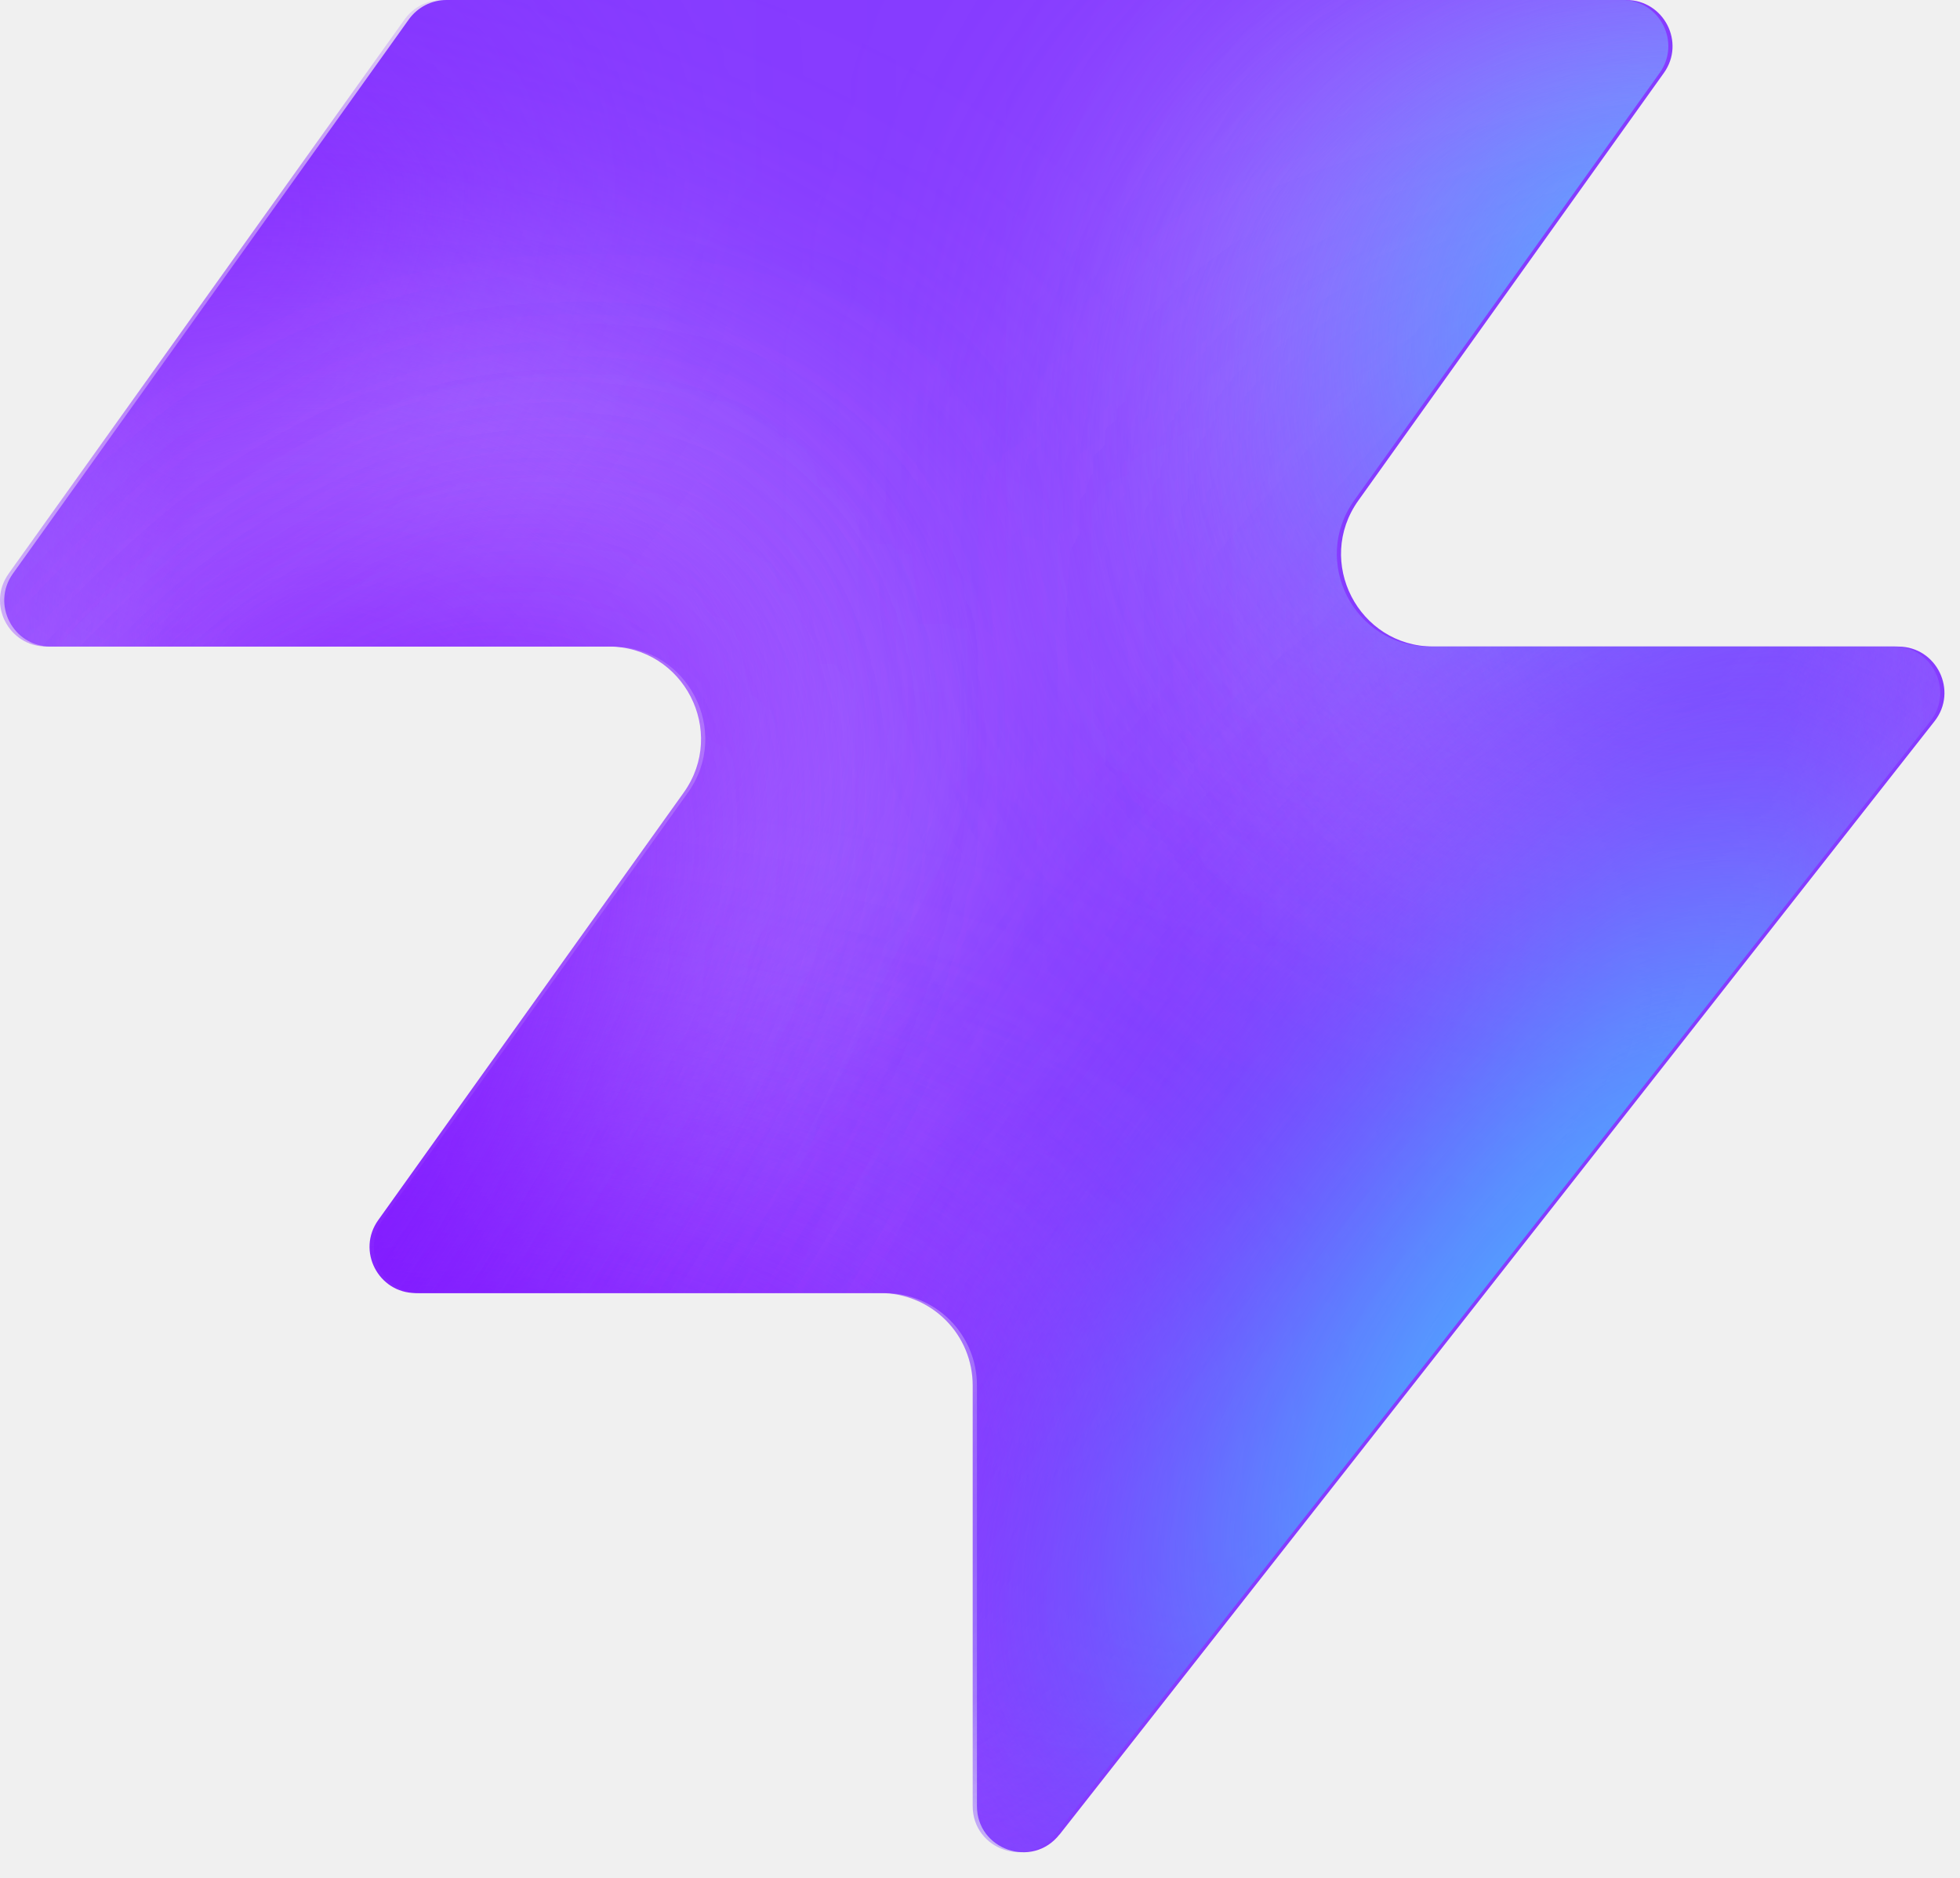
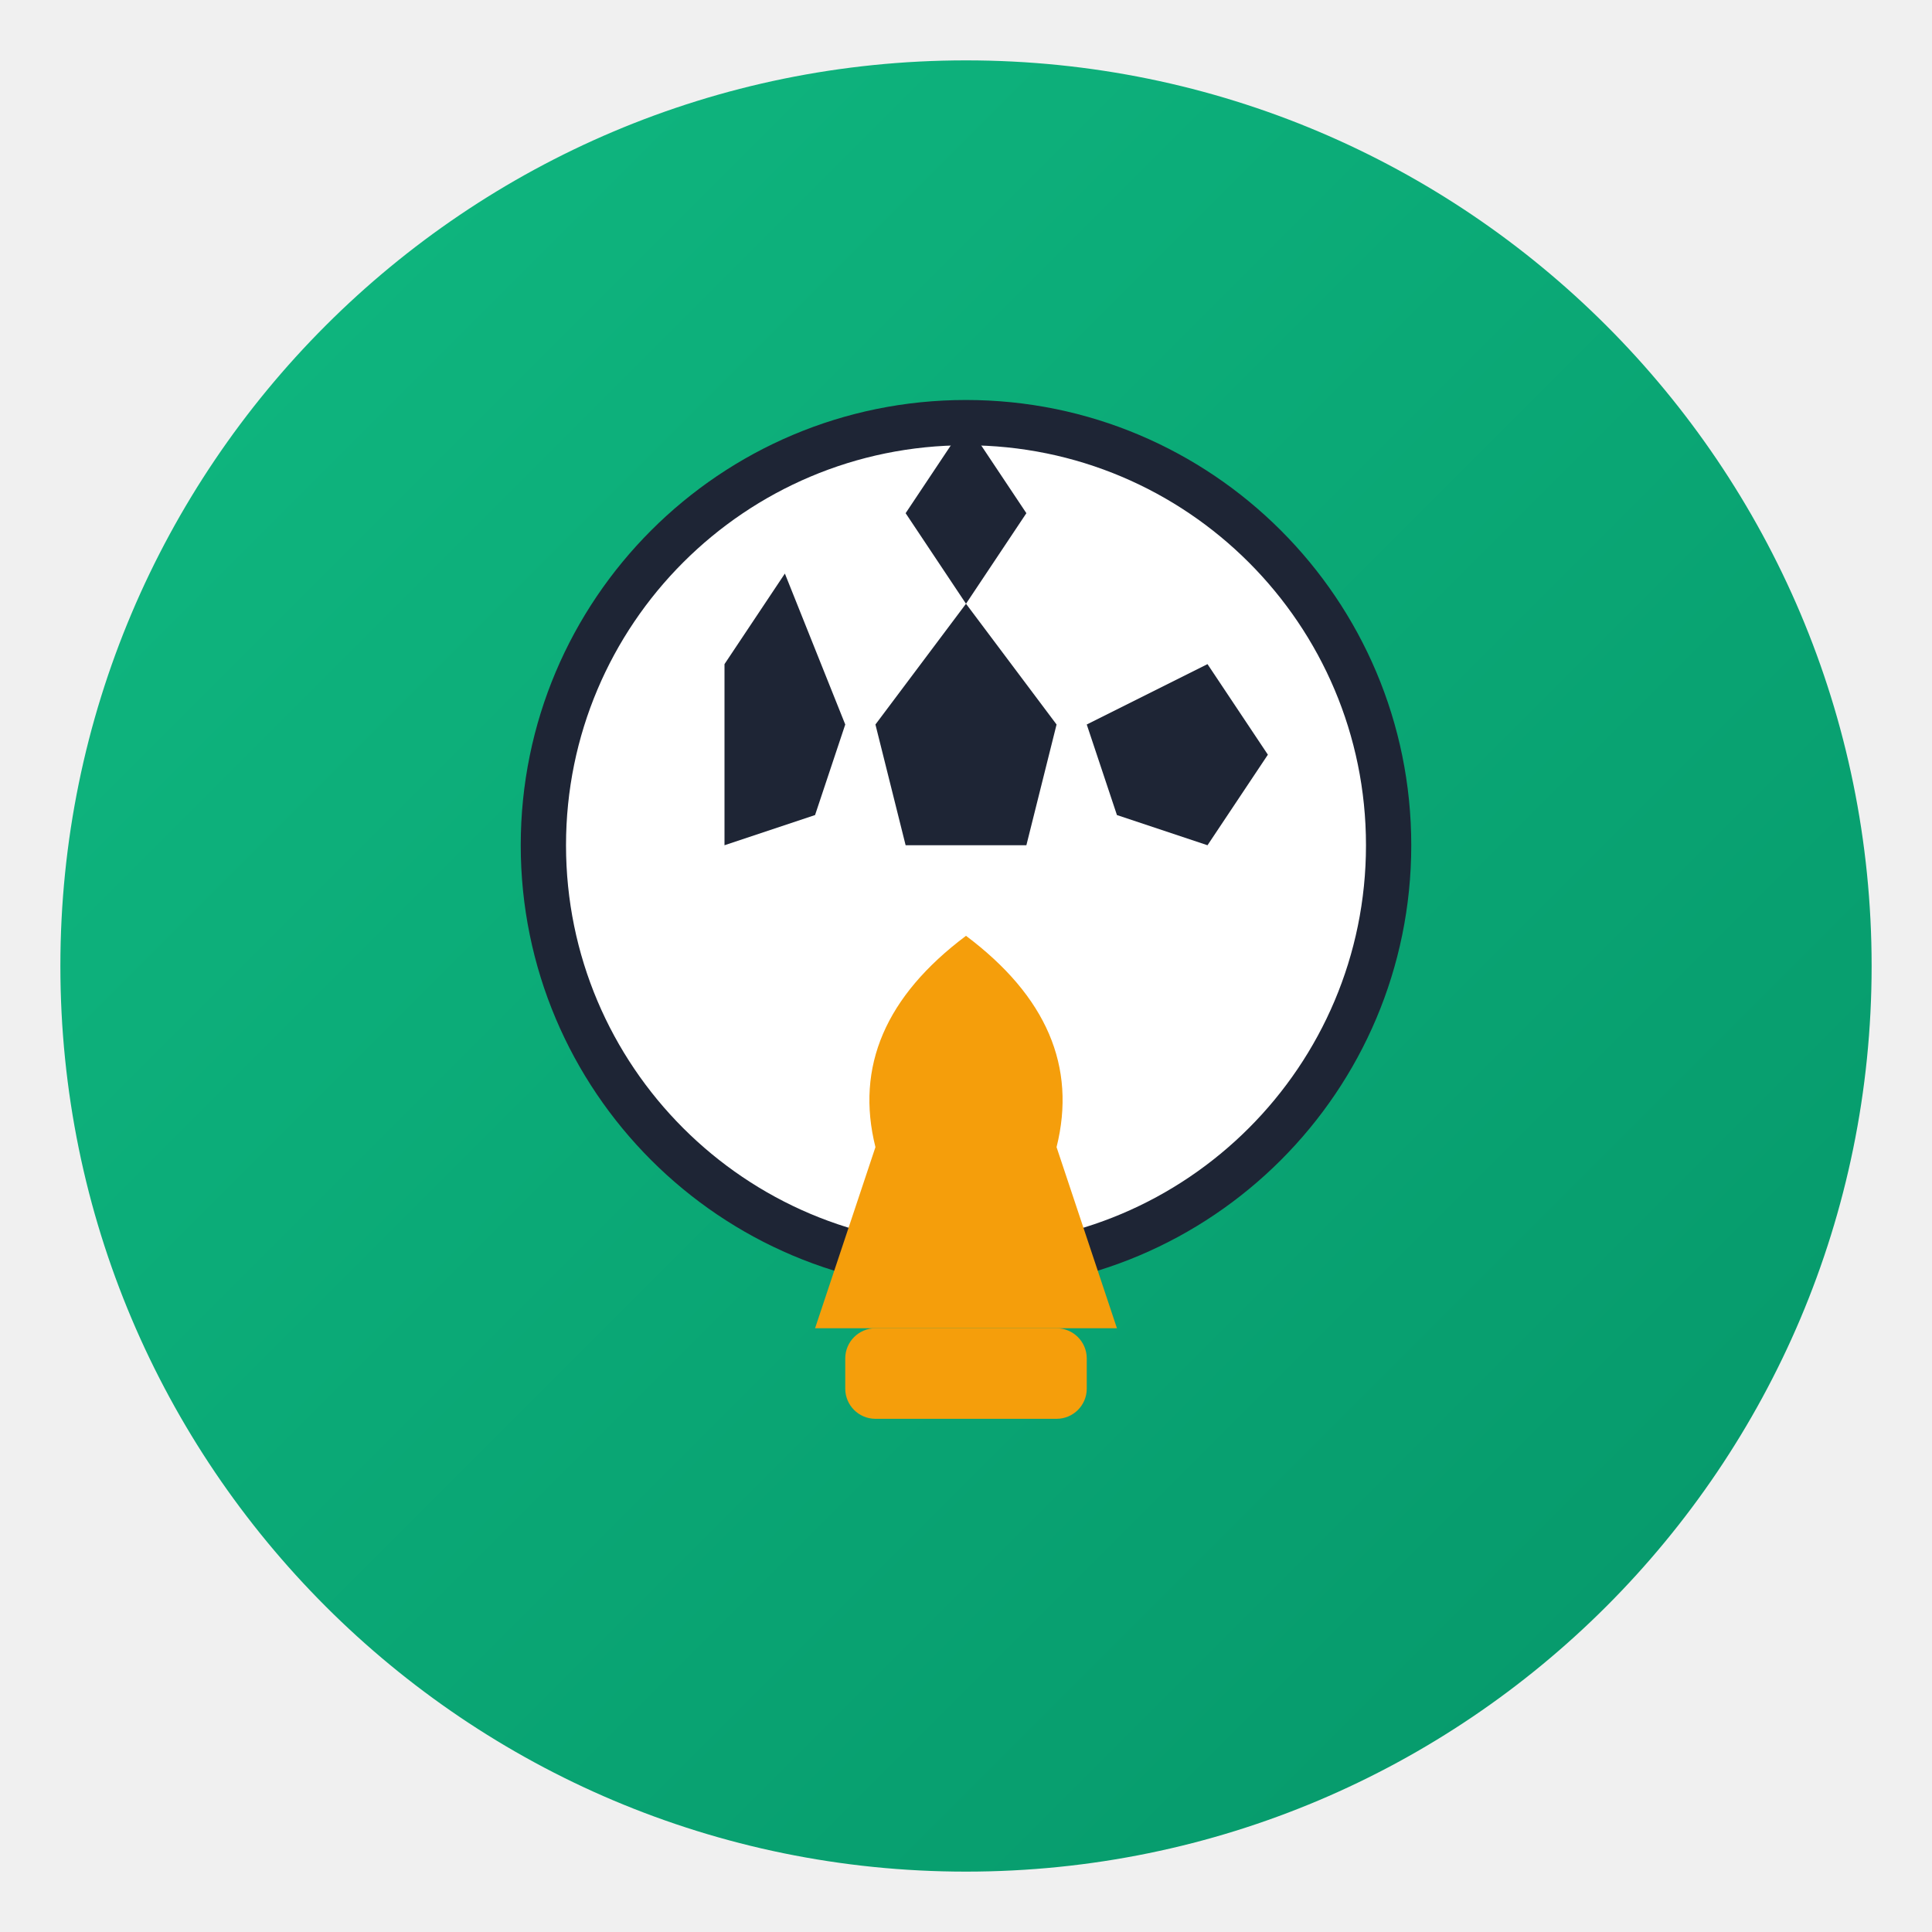
- <svg xmlns="http://www.w3.org/2000/svg" width="48" height="46" fill="none" viewBox="0 0 48 46">
-   <path fill="#863bff" d="M25.946 44.938c-.664.845-2.021.375-2.021-.698V33.937a2.26 2.26 0 0 0-2.262-2.262H10.287c-.92 0-1.456-1.04-.92-1.788l7.48-10.471c1.07-1.497 0-3.578-1.842-3.578H1.237c-.92 0-1.456-1.04-.92-1.788L10.013.474c.214-.297.556-.474.92-.474h28.894c.92 0 1.456 1.04.92 1.788l-7.48 10.471c-1.07 1.498 0 3.579 1.842 3.579h11.377c.943 0 1.473 1.088.89 1.83L25.947 44.94z" style="fill:#863bff;fill:color(display-p3 .525 .23 1);fill-opacity:1" />
-   <mask id="a" width="48" height="46" x="0" y="0" maskUnits="userSpaceOnUse" style="mask-type:alpha">
-     <path fill="#000" d="M25.842 44.938c-.664.844-2.021.375-2.021-.698V33.937a2.26 2.26 0 0 0-2.262-2.262H10.183c-.92 0-1.456-1.04-.92-1.788l7.48-10.471c1.07-1.498 0-3.579-1.842-3.579H1.133c-.92 0-1.456-1.04-.92-1.787L9.91.473c.214-.297.556-.474.92-.474h28.894c.92 0 1.456 1.04.92 1.788l-7.48 10.471c-1.07 1.498 0 3.578 1.842 3.578h11.377c.943 0 1.473 1.088.89 1.832L25.843 44.94z" style="fill:#000;fill-opacity:1" />
-   </mask>
-   <g mask="url(#a)">
-     <g filter="url(#b)">
-       <ellipse cx="5.508" cy="14.704" fill="#ede6ff" rx="5.508" ry="14.704" style="fill:#ede6ff;fill:color(display-p3 .927 .903 1);fill-opacity:1" transform="matrix(.00324 1 1 -.00324 -4.47 31.516)" />
-     </g>
-     <g filter="url(#c)">
-       <ellipse cx="10.399" cy="29.851" fill="#ede6ff" rx="10.399" ry="29.851" style="fill:#ede6ff;fill:color(display-p3 .927 .903 1);fill-opacity:1" transform="matrix(.00324 1 1 -.00324 -39.328 7.883)" />
-     </g>
-     <g filter="url(#d)">
-       <ellipse cx="5.508" cy="30.487" fill="#7e14ff" rx="5.508" ry="30.487" style="fill:#7e14ff;fill:color(display-p3 .492 .077 1);fill-opacity:1" transform="rotate(89.814 -25.913 -14.639)scale(1 -1)" />
-     </g>
-     <g filter="url(#e)">
-       <ellipse cx="5.508" cy="30.599" fill="#7e14ff" rx="5.508" ry="30.599" style="fill:#7e14ff;fill:color(display-p3 .492 .077 1);fill-opacity:1" transform="rotate(89.814 -32.644 -3.334)scale(1 -1)" />
-     </g>
-     <g filter="url(#f)">
-       <ellipse cx="5.508" cy="30.599" fill="#7e14ff" rx="5.508" ry="30.599" style="fill:#7e14ff;fill:color(display-p3 .492 .077 1);fill-opacity:1" transform="matrix(.00324 1 1 -.00324 -34.34 30.47)" />
-     </g>
-     <g filter="url(#g)">
-       <ellipse cx="14.072" cy="22.078" fill="#ede6ff" rx="14.072" ry="22.078" style="fill:#ede6ff;fill:color(display-p3 .927 .903 1);fill-opacity:1" transform="rotate(93.35 24.506 48.493)scale(-1 1)" />
-     </g>
-     <g filter="url(#h)">
-       <ellipse cx="3.47" cy="21.501" fill="#7e14ff" rx="3.47" ry="21.501" style="fill:#7e14ff;fill:color(display-p3 .492 .077 1);fill-opacity:1" transform="rotate(89.009 28.708 47.59)scale(-1 1)" />
-     </g>
-     <g filter="url(#i)">
-       <ellipse cx="3.47" cy="21.501" fill="#7e14ff" rx="3.47" ry="21.501" style="fill:#7e14ff;fill:color(display-p3 .492 .077 1);fill-opacity:1" transform="rotate(89.009 28.708 47.59)scale(-1 1)" />
-     </g>
-     <g filter="url(#j)">
-       <ellipse cx=".387" cy="8.972" fill="#7e14ff" rx="4.407" ry="29.108" style="fill:#7e14ff;fill:color(display-p3 .492 .077 1);fill-opacity:1" transform="rotate(39.51 .387 8.972)" />
-     </g>
-     <g filter="url(#k)">
-       <ellipse cx="47.523" cy="-6.092" fill="#7e14ff" rx="4.407" ry="29.108" style="fill:#7e14ff;fill:color(display-p3 .492 .077 1);fill-opacity:1" transform="rotate(37.892 47.523 -6.092)" />
-     </g>
-     <g filter="url(#l)">
-       <ellipse cx="41.412" cy="6.333" fill="#47bfff" rx="5.971" ry="9.665" style="fill:#47bfff;fill:color(display-p3 .28 .748 1);fill-opacity:1" transform="rotate(37.892 41.412 6.333)" />
-     </g>
-     <g filter="url(#m)">
-       <ellipse cx="-1.879" cy="38.332" fill="#7e14ff" rx="4.407" ry="29.108" style="fill:#7e14ff;fill:color(display-p3 .492 .077 1);fill-opacity:1" transform="rotate(37.892 -1.88 38.332)" />
-     </g>
-     <g filter="url(#n)">
-       <ellipse cx="-1.879" cy="38.332" fill="#7e14ff" rx="4.407" ry="29.108" style="fill:#7e14ff;fill:color(display-p3 .492 .077 1);fill-opacity:1" transform="rotate(37.892 -1.88 38.332)" />
-     </g>
-     <g filter="url(#o)">
-       <ellipse cx="35.651" cy="29.907" fill="#7e14ff" rx="4.407" ry="29.108" style="fill:#7e14ff;fill:color(display-p3 .492 .077 1);fill-opacity:1" transform="rotate(37.892 35.651 29.907)" />
-     </g>
-     <g filter="url(#p)">
-       <ellipse cx="38.418" cy="32.4" fill="#47bfff" rx="5.971" ry="15.297" style="fill:#47bfff;fill:color(display-p3 .28 .748 1);fill-opacity:1" transform="rotate(37.892 38.418 32.4)" />
-     </g>
-   </g>
+ <svg xmlns="http://www.w3.org/2000/svg" viewBox="0 0 64 64" width="64" height="64">
  <defs>
-     <filter id="b" width="60.045" height="41.654" x="-19.77" y="16.149" color-interpolation-filters="sRGB" filterUnits="userSpaceOnUse">
-       <feFlood flood-opacity="0" result="BackgroundImageFix" />
-       <feBlend in="SourceGraphic" in2="BackgroundImageFix" result="shape" />
-       <feGaussianBlur result="effect1_foregroundBlur_2002_17158" stdDeviation="7.659" />
-     </filter>
-     <filter id="c" width="90.34" height="51.437" x="-54.613" y="-7.533" color-interpolation-filters="sRGB" filterUnits="userSpaceOnUse">
-       <feFlood flood-opacity="0" result="BackgroundImageFix" />
-       <feBlend in="SourceGraphic" in2="BackgroundImageFix" result="shape" />
-       <feGaussianBlur result="effect1_foregroundBlur_2002_17158" stdDeviation="7.659" />
-     </filter>
-     <filter id="d" width="79.355" height="29.4" x="-49.64" y="2.03" color-interpolation-filters="sRGB" filterUnits="userSpaceOnUse">
-       <feFlood flood-opacity="0" result="BackgroundImageFix" />
-       <feBlend in="SourceGraphic" in2="BackgroundImageFix" result="shape" />
-       <feGaussianBlur result="effect1_foregroundBlur_2002_17158" stdDeviation="4.596" />
-     </filter>
-     <filter id="e" width="79.579" height="29.4" x="-45.045" y="20.029" color-interpolation-filters="sRGB" filterUnits="userSpaceOnUse">
-       <feFlood flood-opacity="0" result="BackgroundImageFix" />
-       <feBlend in="SourceGraphic" in2="BackgroundImageFix" result="shape" />
-       <feGaussianBlur result="effect1_foregroundBlur_2002_17158" stdDeviation="4.596" />
-     </filter>
-     <filter id="f" width="79.579" height="29.4" x="-43.513" y="21.178" color-interpolation-filters="sRGB" filterUnits="userSpaceOnUse">
-       <feFlood flood-opacity="0" result="BackgroundImageFix" />
-       <feBlend in="SourceGraphic" in2="BackgroundImageFix" result="shape" />
-       <feGaussianBlur result="effect1_foregroundBlur_2002_17158" stdDeviation="4.596" />
-     </filter>
-     <filter id="g" width="74.749" height="58.852" x="15.756" y="-17.901" color-interpolation-filters="sRGB" filterUnits="userSpaceOnUse">
-       <feFlood flood-opacity="0" result="BackgroundImageFix" />
-       <feBlend in="SourceGraphic" in2="BackgroundImageFix" result="shape" />
-       <feGaussianBlur result="effect1_foregroundBlur_2002_17158" stdDeviation="7.659" />
-     </filter>
-     <filter id="h" width="61.377" height="25.362" x="23.548" y="2.284" color-interpolation-filters="sRGB" filterUnits="userSpaceOnUse">
-       <feFlood flood-opacity="0" result="BackgroundImageFix" />
-       <feBlend in="SourceGraphic" in2="BackgroundImageFix" result="shape" />
-       <feGaussianBlur result="effect1_foregroundBlur_2002_17158" stdDeviation="4.596" />
-     </filter>
-     <filter id="i" width="61.377" height="25.362" x="23.548" y="2.284" color-interpolation-filters="sRGB" filterUnits="userSpaceOnUse">
-       <feFlood flood-opacity="0" result="BackgroundImageFix" />
-       <feBlend in="SourceGraphic" in2="BackgroundImageFix" result="shape" />
-       <feGaussianBlur result="effect1_foregroundBlur_2002_17158" stdDeviation="4.596" />
-     </filter>
-     <filter id="j" width="56.045" height="63.649" x="-27.636" y="-22.853" color-interpolation-filters="sRGB" filterUnits="userSpaceOnUse">
-       <feFlood flood-opacity="0" result="BackgroundImageFix" />
-       <feBlend in="SourceGraphic" in2="BackgroundImageFix" result="shape" />
-       <feGaussianBlur result="effect1_foregroundBlur_2002_17158" stdDeviation="4.596" />
-     </filter>
-     <filter id="k" width="54.814" height="64.646" x="20.116" y="-38.415" color-interpolation-filters="sRGB" filterUnits="userSpaceOnUse">
-       <feFlood flood-opacity="0" result="BackgroundImageFix" />
-       <feBlend in="SourceGraphic" in2="BackgroundImageFix" result="shape" />
-       <feGaussianBlur result="effect1_foregroundBlur_2002_17158" stdDeviation="4.596" />
-     </filter>
-     <filter id="l" width="33.541" height="35.313" x="24.641" y="-11.323" color-interpolation-filters="sRGB" filterUnits="userSpaceOnUse">
-       <feFlood flood-opacity="0" result="BackgroundImageFix" />
-       <feBlend in="SourceGraphic" in2="BackgroundImageFix" result="shape" />
-       <feGaussianBlur result="effect1_foregroundBlur_2002_17158" stdDeviation="4.596" />
-     </filter>
-     <filter id="m" width="54.814" height="64.646" x="-29.286" y="6.009" color-interpolation-filters="sRGB" filterUnits="userSpaceOnUse">
-       <feFlood flood-opacity="0" result="BackgroundImageFix" />
-       <feBlend in="SourceGraphic" in2="BackgroundImageFix" result="shape" />
-       <feGaussianBlur result="effect1_foregroundBlur_2002_17158" stdDeviation="4.596" />
-     </filter>
-     <filter id="n" width="54.814" height="64.646" x="-29.286" y="6.009" color-interpolation-filters="sRGB" filterUnits="userSpaceOnUse">
-       <feFlood flood-opacity="0" result="BackgroundImageFix" />
-       <feBlend in="SourceGraphic" in2="BackgroundImageFix" result="shape" />
-       <feGaussianBlur result="effect1_foregroundBlur_2002_17158" stdDeviation="4.596" />
-     </filter>
-     <filter id="o" width="54.814" height="64.646" x="8.244" y="-2.416" color-interpolation-filters="sRGB" filterUnits="userSpaceOnUse">
-       <feFlood flood-opacity="0" result="BackgroundImageFix" />
-       <feBlend in="SourceGraphic" in2="BackgroundImageFix" result="shape" />
-       <feGaussianBlur result="effect1_foregroundBlur_2002_17158" stdDeviation="4.596" />
-     </filter>
-     <filter id="p" width="39.409" height="43.623" x="18.713" y="10.588" color-interpolation-filters="sRGB" filterUnits="userSpaceOnUse">
-       <feFlood flood-opacity="0" result="BackgroundImageFix" />
-       <feBlend in="SourceGraphic" in2="BackgroundImageFix" result="shape" />
-       <feGaussianBlur result="effect1_foregroundBlur_2002_17158" stdDeviation="4.596" />
-     </filter>
+     <linearGradient id="bg" x1="0%" y1="0%" x2="100%" y2="100%">
+       <stop offset="0%" style="stop-color:#10B981" />
+       <stop offset="100%" style="stop-color:#059669" />
+     </linearGradient>
  </defs>
+   <circle cx="32" cy="32" r="30" fill="url(#bg)" />
+   <circle cx="32" cy="28" r="14" fill="#fff" stroke="#1E2535" stroke-width="1.5" />
+   <polygon points="32,20 35,24 34,28 30,28 29,24" fill="#1E2535" />
+   <polygon points="32,14 34,17 32,20 30,17" fill="#1E2535" />
+   <polygon points="40,22 42,25 40,28 37,27 36,24" fill="#1E2535" />
+   <polygon points="24,22 26,19 28,24 27,27 24,28" fill="#1E2535" />
+   <path d="M27,44 L29,38 Q28,34 32,31 Q36,34 35,38 L37,44 Z" fill="#F59E0B" />
+   <rect x="28" y="44" width="8" height="3" rx="1" fill="#F59E0B" />
</svg>
